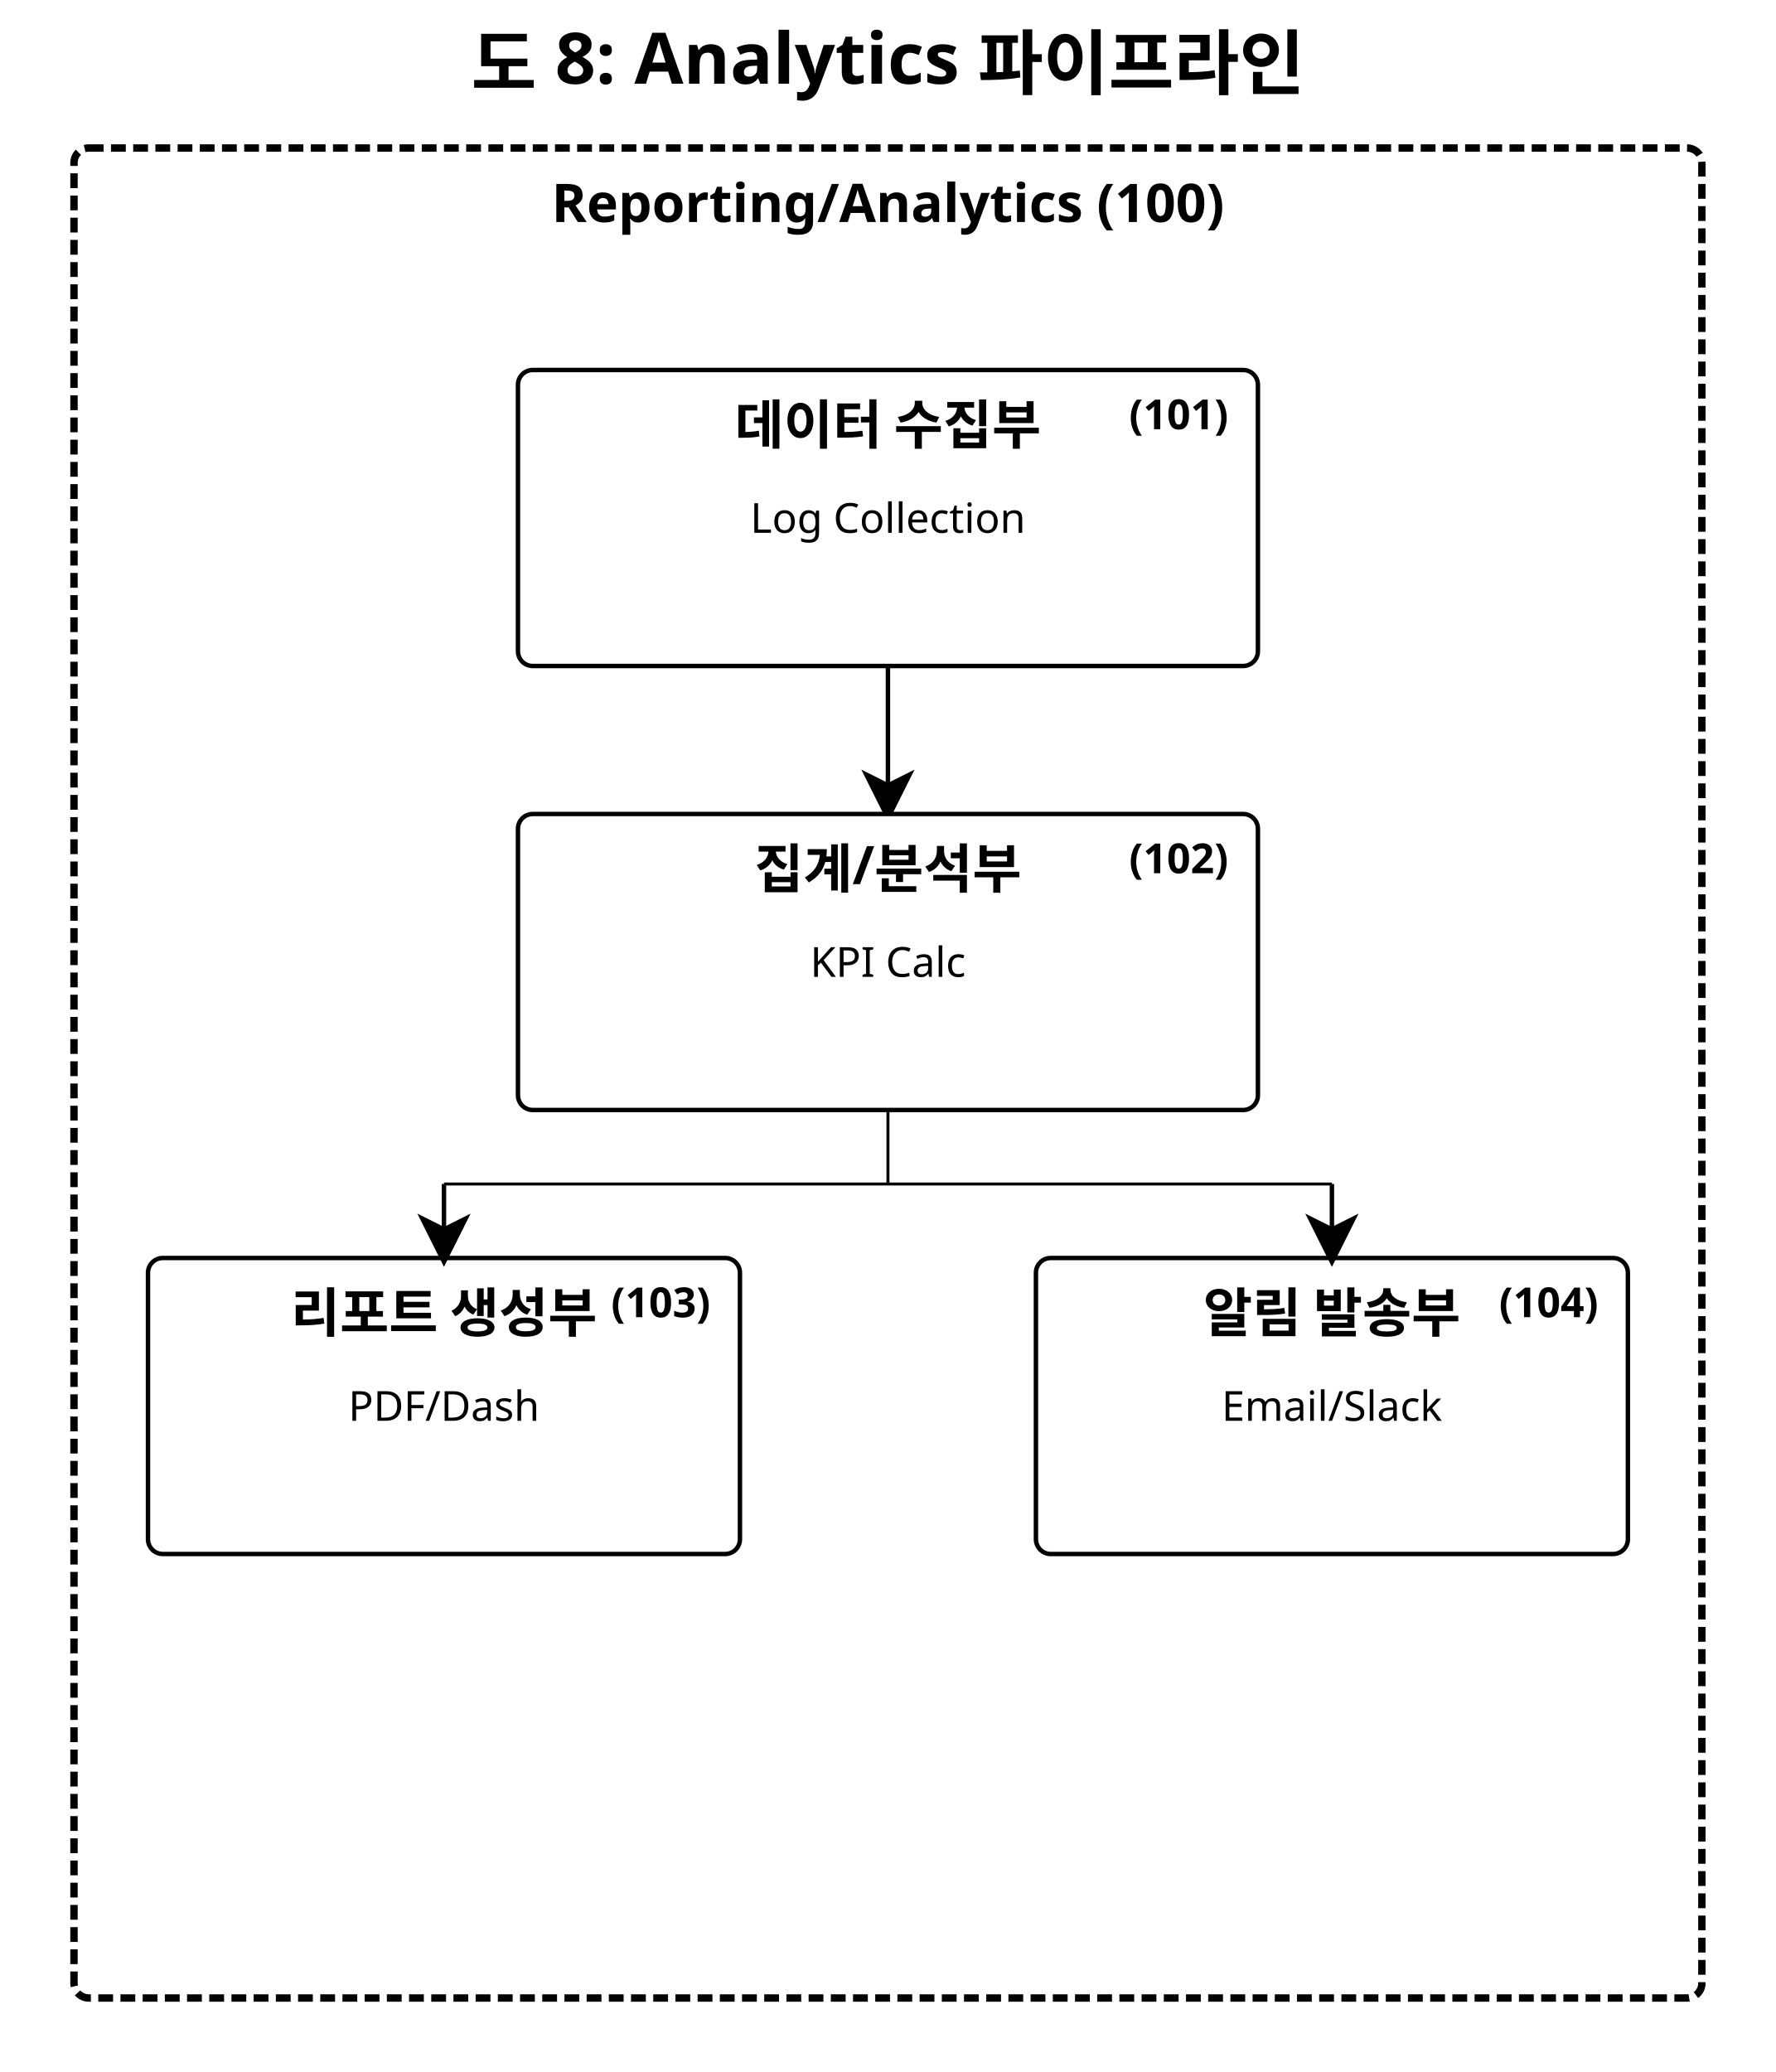
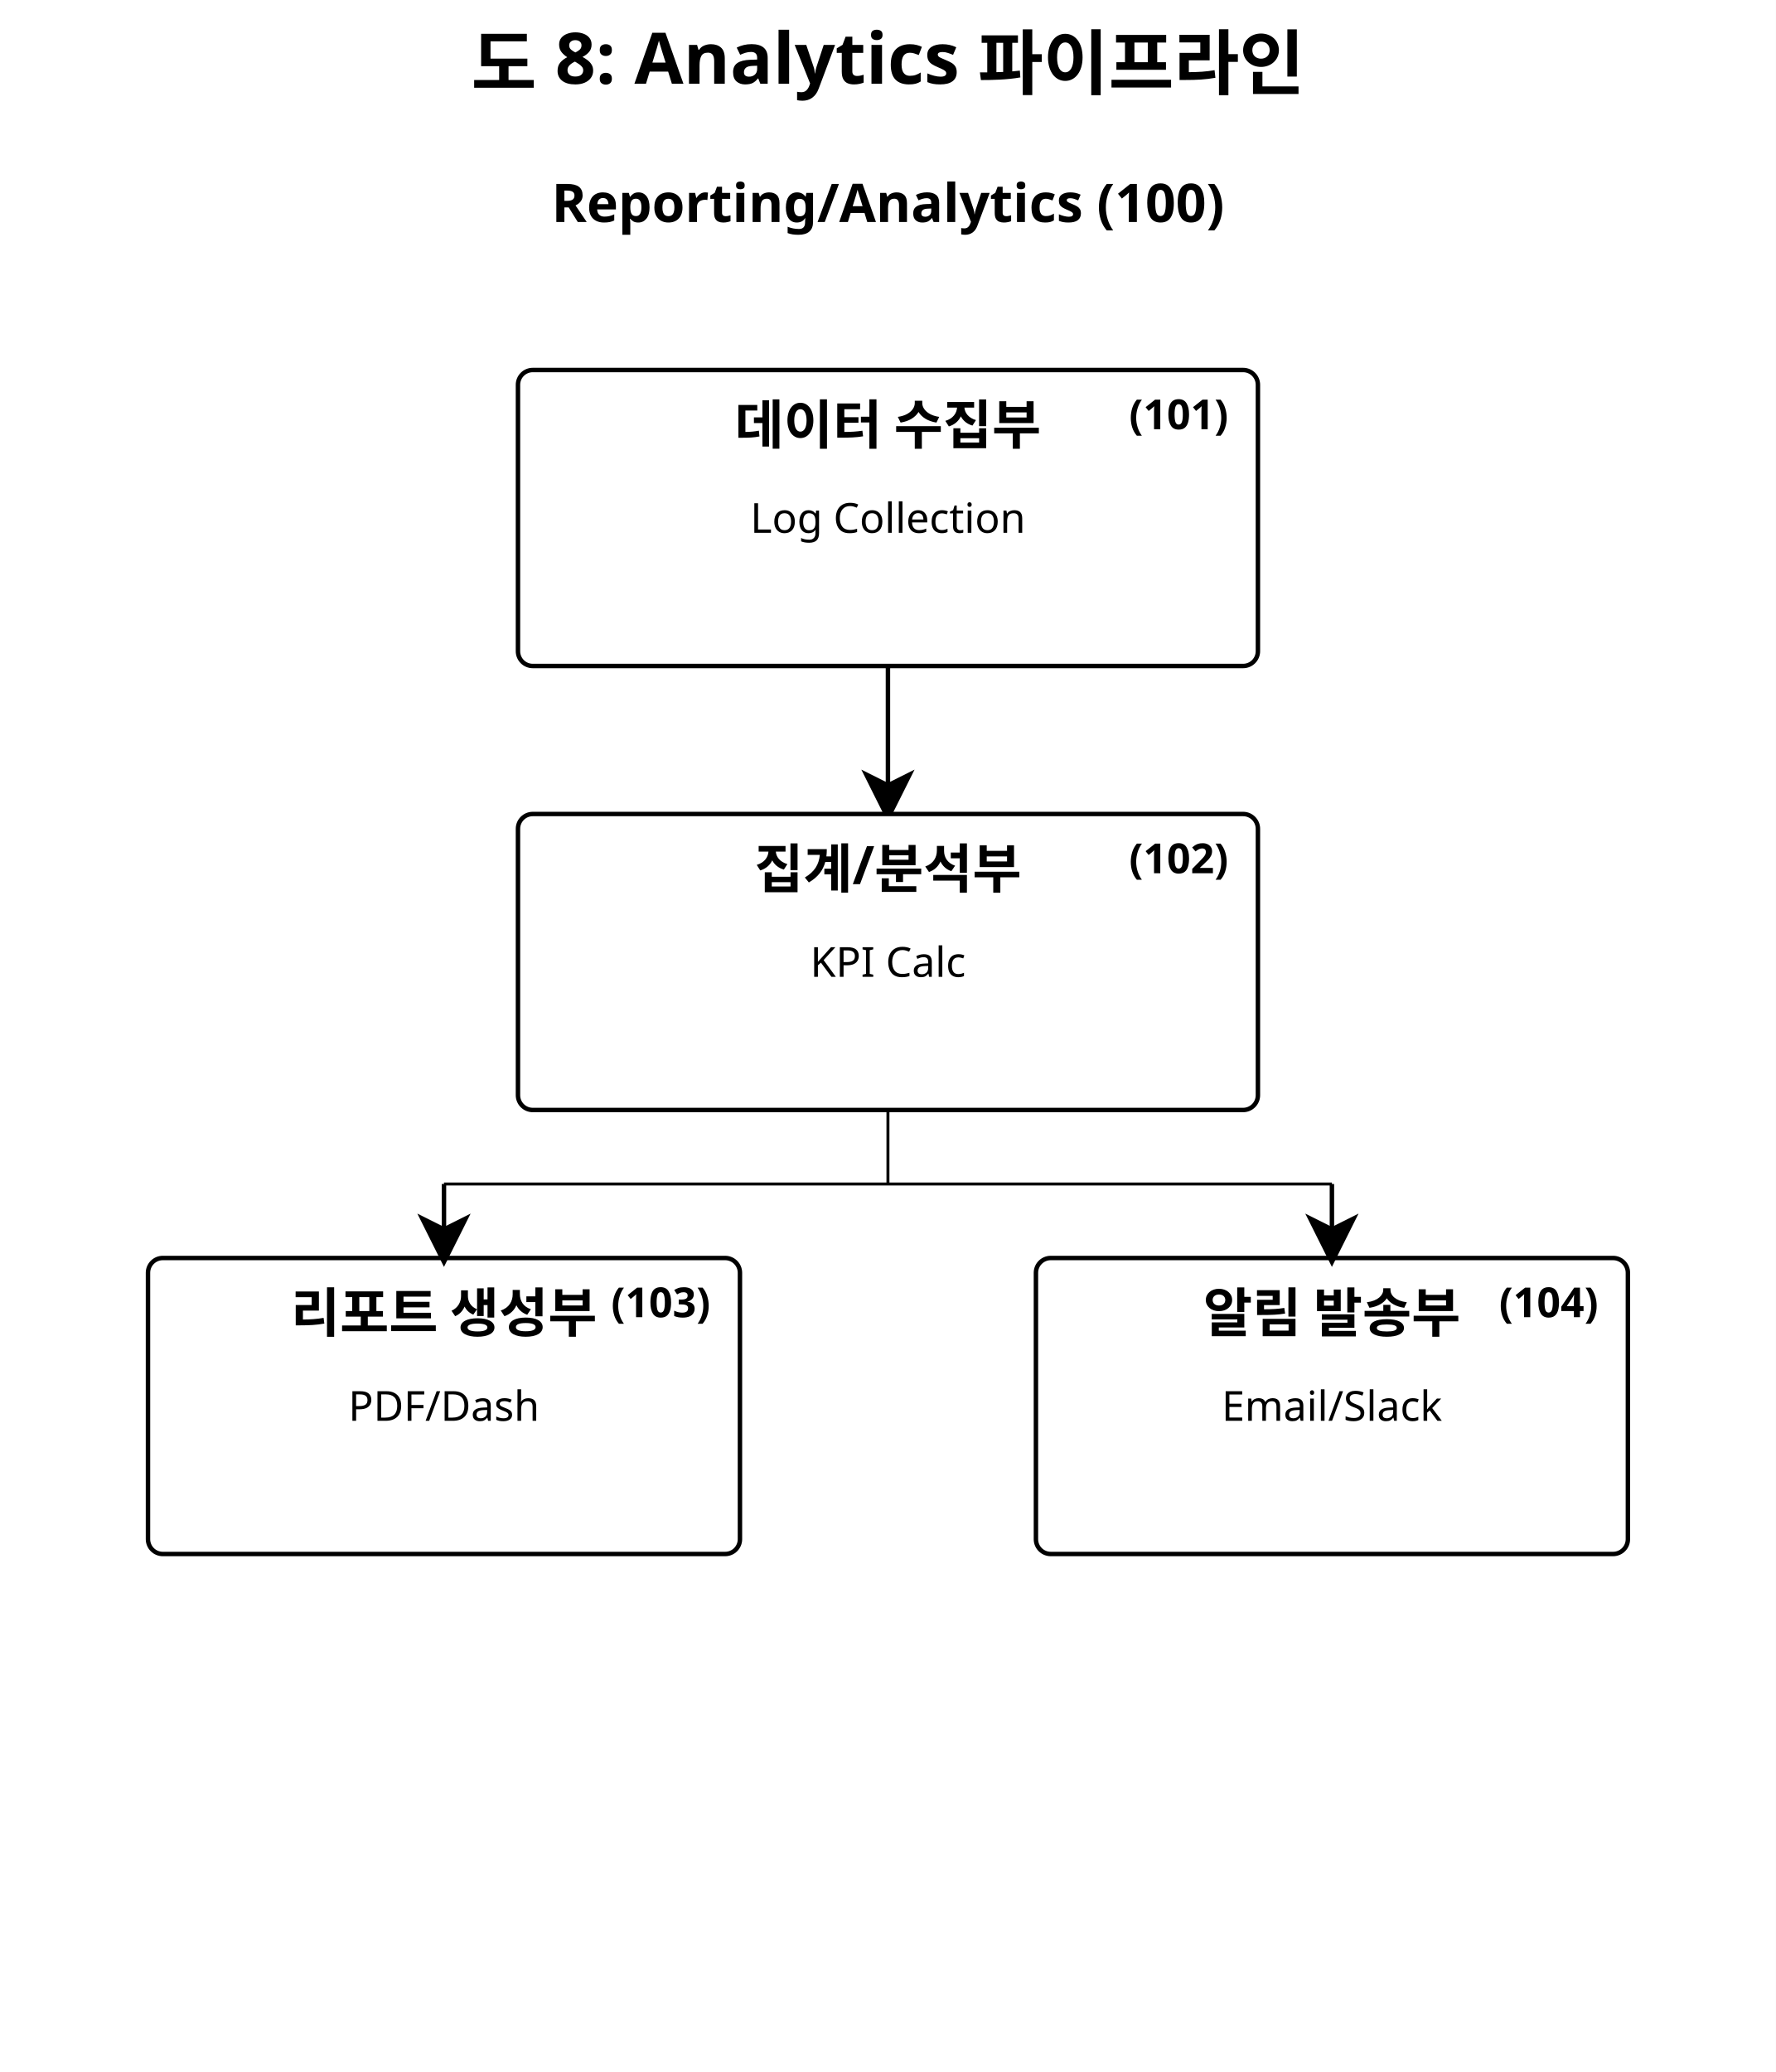
<svg xmlns="http://www.w3.org/2000/svg" width="1200" height="1400" viewBox="0 0 1200 1400">
  <rect width="100%" height="100%" fill="white" />
  <defs>
    <marker id="arrowhead" markerWidth="12" markerHeight="12" refX="10" refY="6" orient="auto">
      <path d="M0,0 L12,6 L0,12 L3,6 Z" fill="black" />
    </marker>
  </defs>
  <text x="600" y="60" text-anchor="middle" font-family="Malgun Gothic, AppleGothic, Dotum, sans-serif" font-size="48" font-weight="bold">도 8: Analytics 파이프라인</text>
-   <rect x="50" y="100" width="1100" height="1250" fill="white" stroke="black" stroke-width="5" rx="10" stroke-dasharray="10,5" />
  <text x="600.0" y="150" text-anchor="middle" font-family="Malgun Gothic, AppleGothic, Dotum, sans-serif" font-size="36" font-weight="bold">Reporting/Analytics (100)</text>
  <rect x="350.0" y="250" width="500" height="200" fill="white" stroke="black" stroke-width="3" rx="10" />
  <text x="600.0" y="300" text-anchor="middle" font-family="Malgun Gothic, AppleGothic, Dotum, sans-serif" font-size="36" font-weight="bold">데이터 수집부</text>
  <text x="830.0" y="290" text-anchor="end" font-family="Malgun Gothic, AppleGothic, Dotum, sans-serif" font-size="28" font-weight="bold">(101)</text>
  <text x="600.0" y="360" text-anchor="middle" font-family="Malgun Gothic, AppleGothic, Dotum, sans-serif" font-size="28" font-weight="normal">Log Collection</text>
  <path d="M 600,450 L 600,550" stroke="black" stroke-width="3" fill="none" marker-end="url(#arrowhead)" />
  <rect x="350.0" y="550" width="500" height="200" fill="white" stroke="black" stroke-width="3" rx="10" />
  <text x="600.0" y="600" text-anchor="middle" font-family="Malgun Gothic, AppleGothic, Dotum, sans-serif" font-size="36" font-weight="bold">집계/분석부</text>
  <text x="830.0" y="590" text-anchor="end" font-family="Malgun Gothic, AppleGothic, Dotum, sans-serif" font-size="28" font-weight="bold">(102)</text>
  <text x="600.0" y="660" text-anchor="middle" font-family="Malgun Gothic, AppleGothic, Dotum, sans-serif" font-size="28" font-weight="normal">KPI Calc</text>
  <path d="M 600,750 L 600,800" stroke="black" stroke-width="2" fill="none" />
  <path d="M 300,800 L 900,800" stroke="black" stroke-width="2" fill="none" />
  <rect x="100" y="850" width="400" height="200" fill="white" stroke="black" stroke-width="3" rx="10" />
  <text x="300.0" y="900" text-anchor="middle" font-family="Malgun Gothic, AppleGothic, Dotum, sans-serif" font-size="36" font-weight="bold">리포트 생성부</text>
  <text x="480" y="890" text-anchor="end" font-family="Malgun Gothic, AppleGothic, Dotum, sans-serif" font-size="28" font-weight="bold">(103)</text>
  <text x="300.0" y="960" text-anchor="middle" font-family="Malgun Gothic, AppleGothic, Dotum, sans-serif" font-size="28" font-weight="normal">PDF/Dash</text>
  <path d="M 300,800 L 300,850" stroke="black" stroke-width="3" fill="none" marker-end="url(#arrowhead)" />
  <rect x="700" y="850" width="400" height="200" fill="white" stroke="black" stroke-width="3" rx="10" />
  <text x="900.0" y="900" text-anchor="middle" font-family="Malgun Gothic, AppleGothic, Dotum, sans-serif" font-size="36" font-weight="bold">알림 발송부</text>
  <text x="1080" y="890" text-anchor="end" font-family="Malgun Gothic, AppleGothic, Dotum, sans-serif" font-size="28" font-weight="bold">(104)</text>
  <text x="900.0" y="960" text-anchor="middle" font-family="Malgun Gothic, AppleGothic, Dotum, sans-serif" font-size="28" font-weight="normal">Email/Slack</text>
  <path d="M 900,800 L 900,850" stroke="black" stroke-width="3" fill="none" marker-end="url(#arrowhead)" />
</svg>
